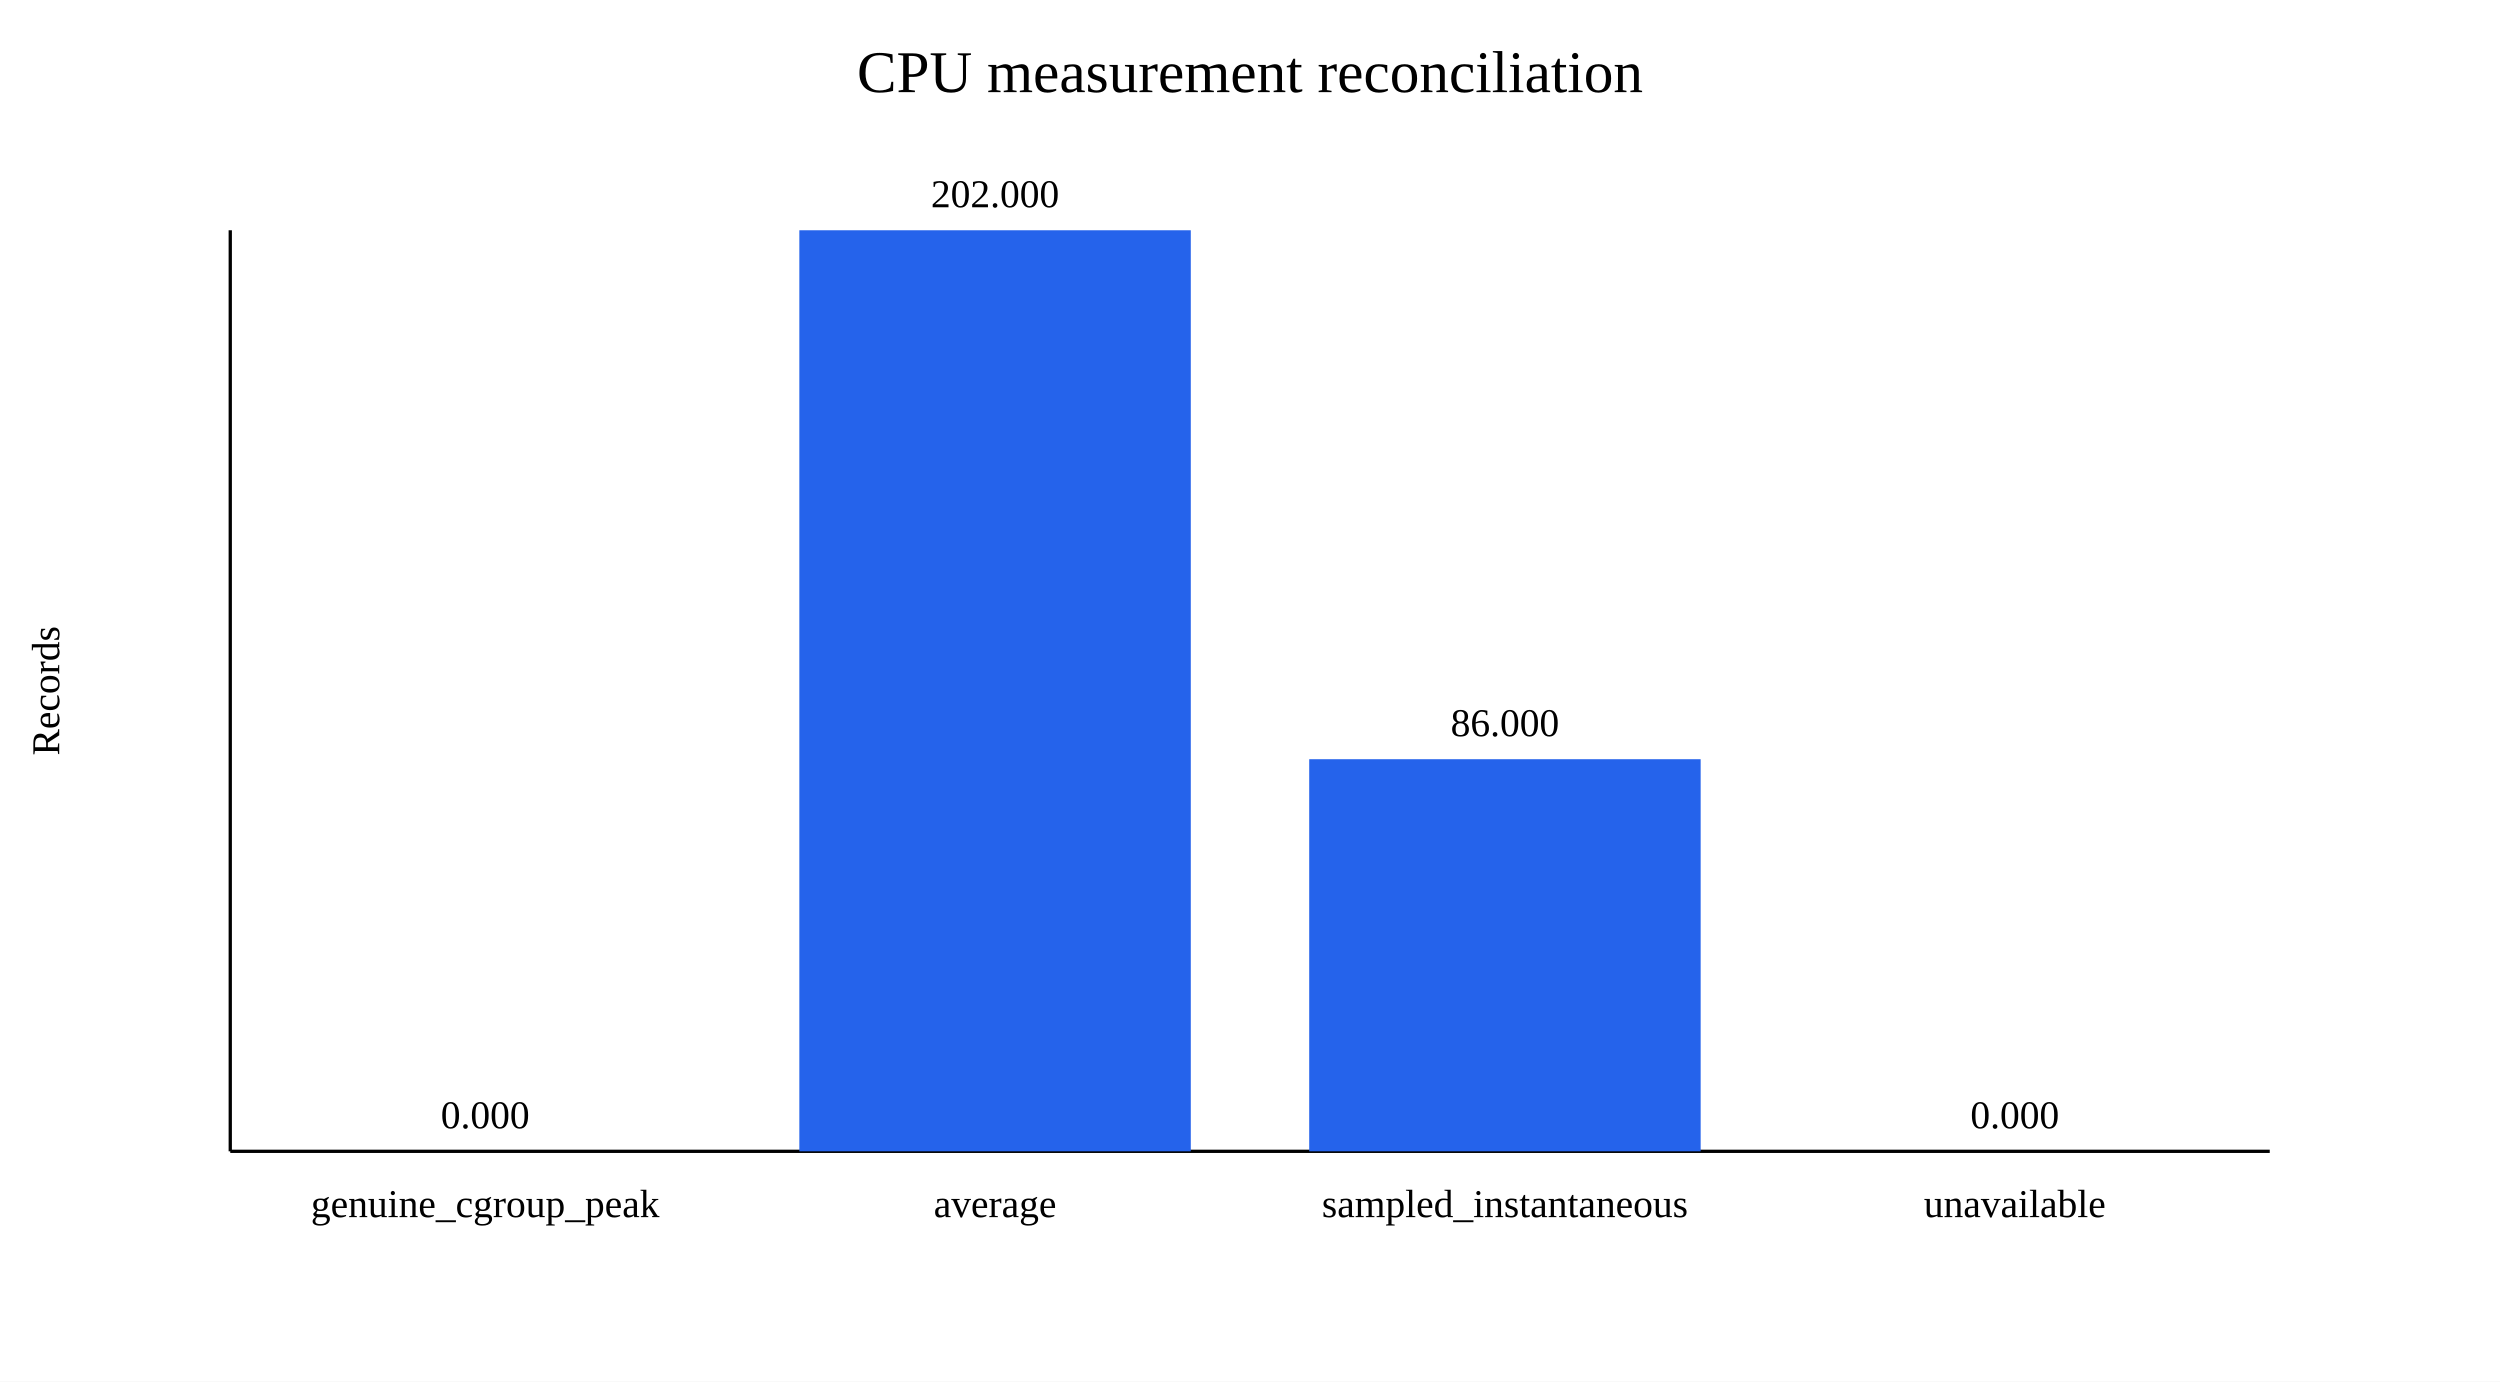
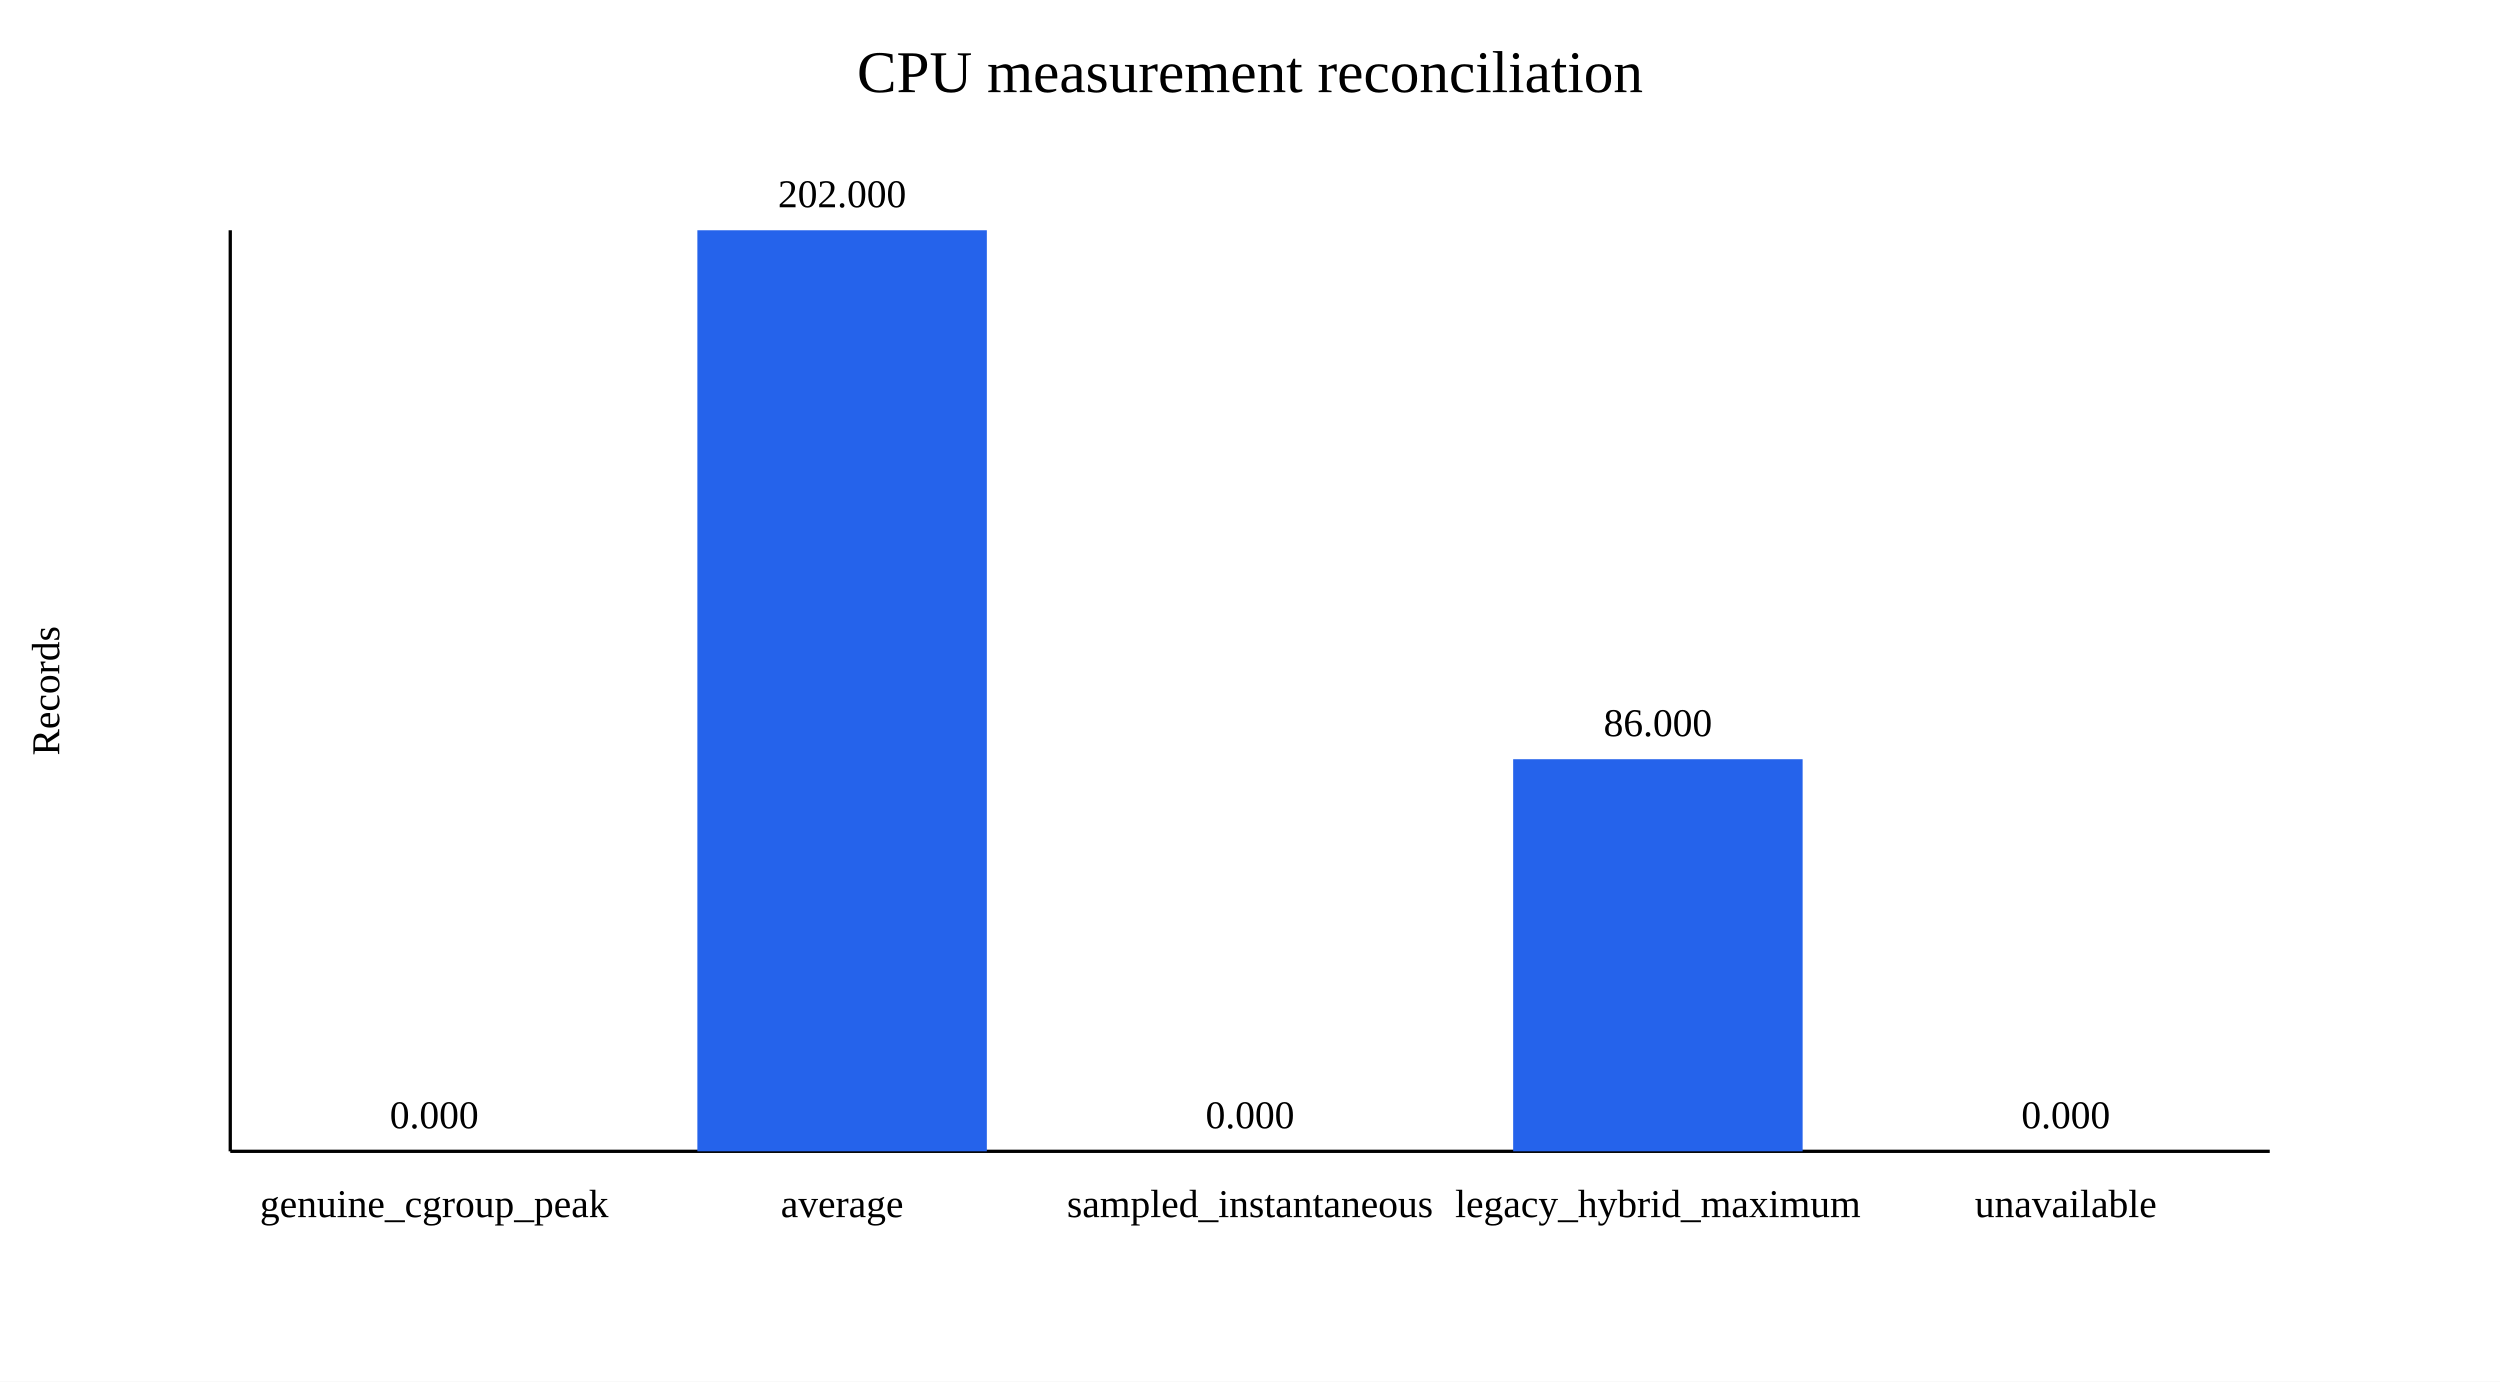
<svg xmlns="http://www.w3.org/2000/svg" width="760" height="420">
  <rect width="100%" height="100%" fill="white" />
  <text x="380.0" y="28" text-anchor="middle" font-size="18">CPU measurement reconciliation</text>
  <text transform="translate(18 210.0) rotate(-90)" text-anchor="middle" font-size="12">Records</text>
  <line x1="70" y1="70" x2="70" y2="350" stroke="black" />
  <line x1="70" y1="350" x2="690" y2="350" stroke="black" />
-   <rect x="88.0" y="350.0" width="119.0" height="0.0" fill="#2563eb" />
-   <text x="147.5" y="370" text-anchor="middle" font-size="12">genuine_cgroup_peak</text>
-   <text x="147.5" y="343.0" text-anchor="middle" font-size="12">0.000</text>
-   <rect x="243.0" y="70.0" width="119.0" height="280.0" fill="#2563eb" />
-   <text x="302.5" y="370" text-anchor="middle" font-size="12">average</text>
-   <text x="302.5" y="63.0" text-anchor="middle" font-size="12">202.000</text>
-   <rect x="398.0" y="230.8" width="119.0" height="119.2" fill="#2563eb" />
-   <text x="457.5" y="370" text-anchor="middle" font-size="12">sampled_instantaneous</text>
-   <text x="457.5" y="223.8" text-anchor="middle" font-size="12">86.000</text>
-   <rect x="553.0" y="350.0" width="119.0" height="0.0" fill="#2563eb" />
-   <text x="612.5" y="370" text-anchor="middle" font-size="12">unavailable</text>
-   <text x="612.5" y="343.0" text-anchor="middle" font-size="12">0.000</text>
+   <rect x="88.0" y="350.0" width="88.0" height="0.0" fill="#2563eb" />
+   <text x="132.0" y="370" text-anchor="middle" font-size="12">genuine_cgroup_peak</text>
+   <text x="132.0" y="343.0" text-anchor="middle" font-size="12">0.000</text>
+   <rect x="212.0" y="70.0" width="88.0" height="280.0" fill="#2563eb" />
+   <text x="256.0" y="370" text-anchor="middle" font-size="12">average</text>
+   <text x="256.0" y="63.0" text-anchor="middle" font-size="12">202.000</text>
+   <rect x="336.0" y="350.0" width="88.0" height="0.0" fill="#2563eb" />
+   <text x="380.0" y="370" text-anchor="middle" font-size="12">sampled_instantaneous</text>
+   <text x="380.0" y="343.0" text-anchor="middle" font-size="12">0.000</text>
+   <rect x="460.0" y="230.8" width="88.0" height="119.2" fill="#2563eb" />
+   <text x="504.0" y="370" text-anchor="middle" font-size="12">legacy_hybrid_maximum</text>
+   <text x="504.0" y="223.8" text-anchor="middle" font-size="12">86.000</text>
+   <rect x="584.0" y="350.0" width="88.0" height="0.0" fill="#2563eb" />
+   <text x="628.0" y="370" text-anchor="middle" font-size="12">unavailable</text>
+   <text x="628.0" y="343.0" text-anchor="middle" font-size="12">0.000</text>
</svg>
